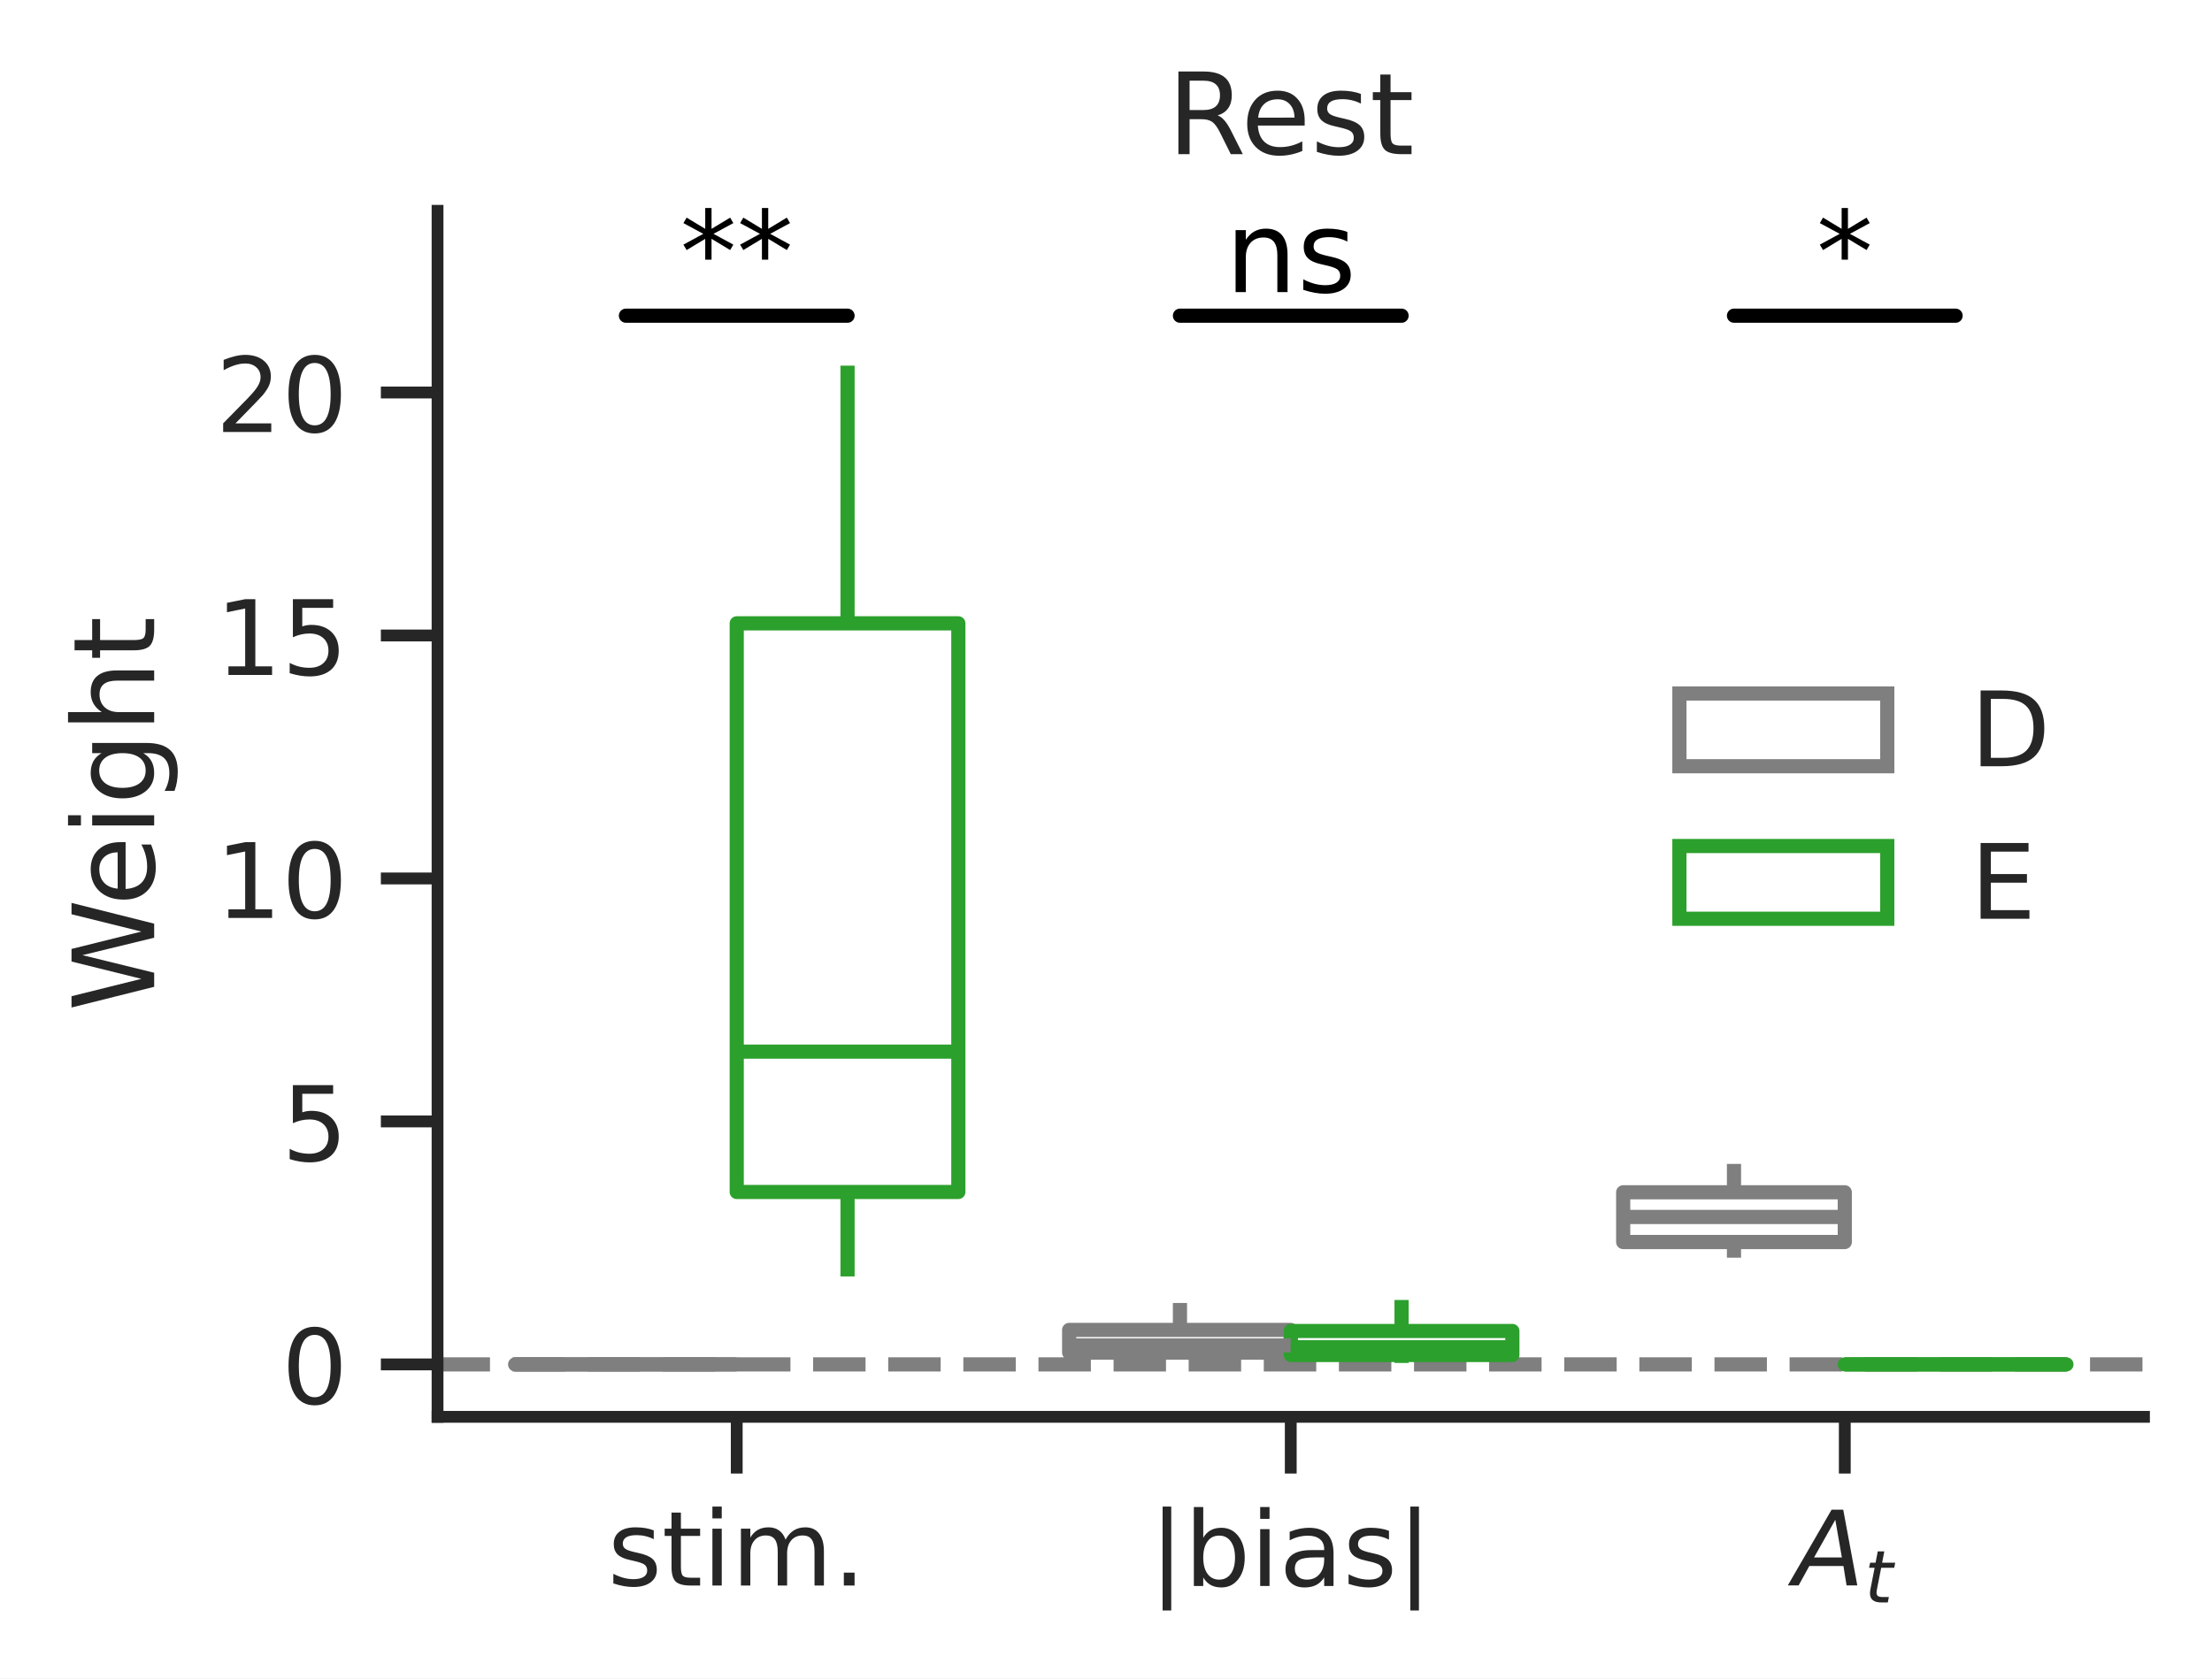
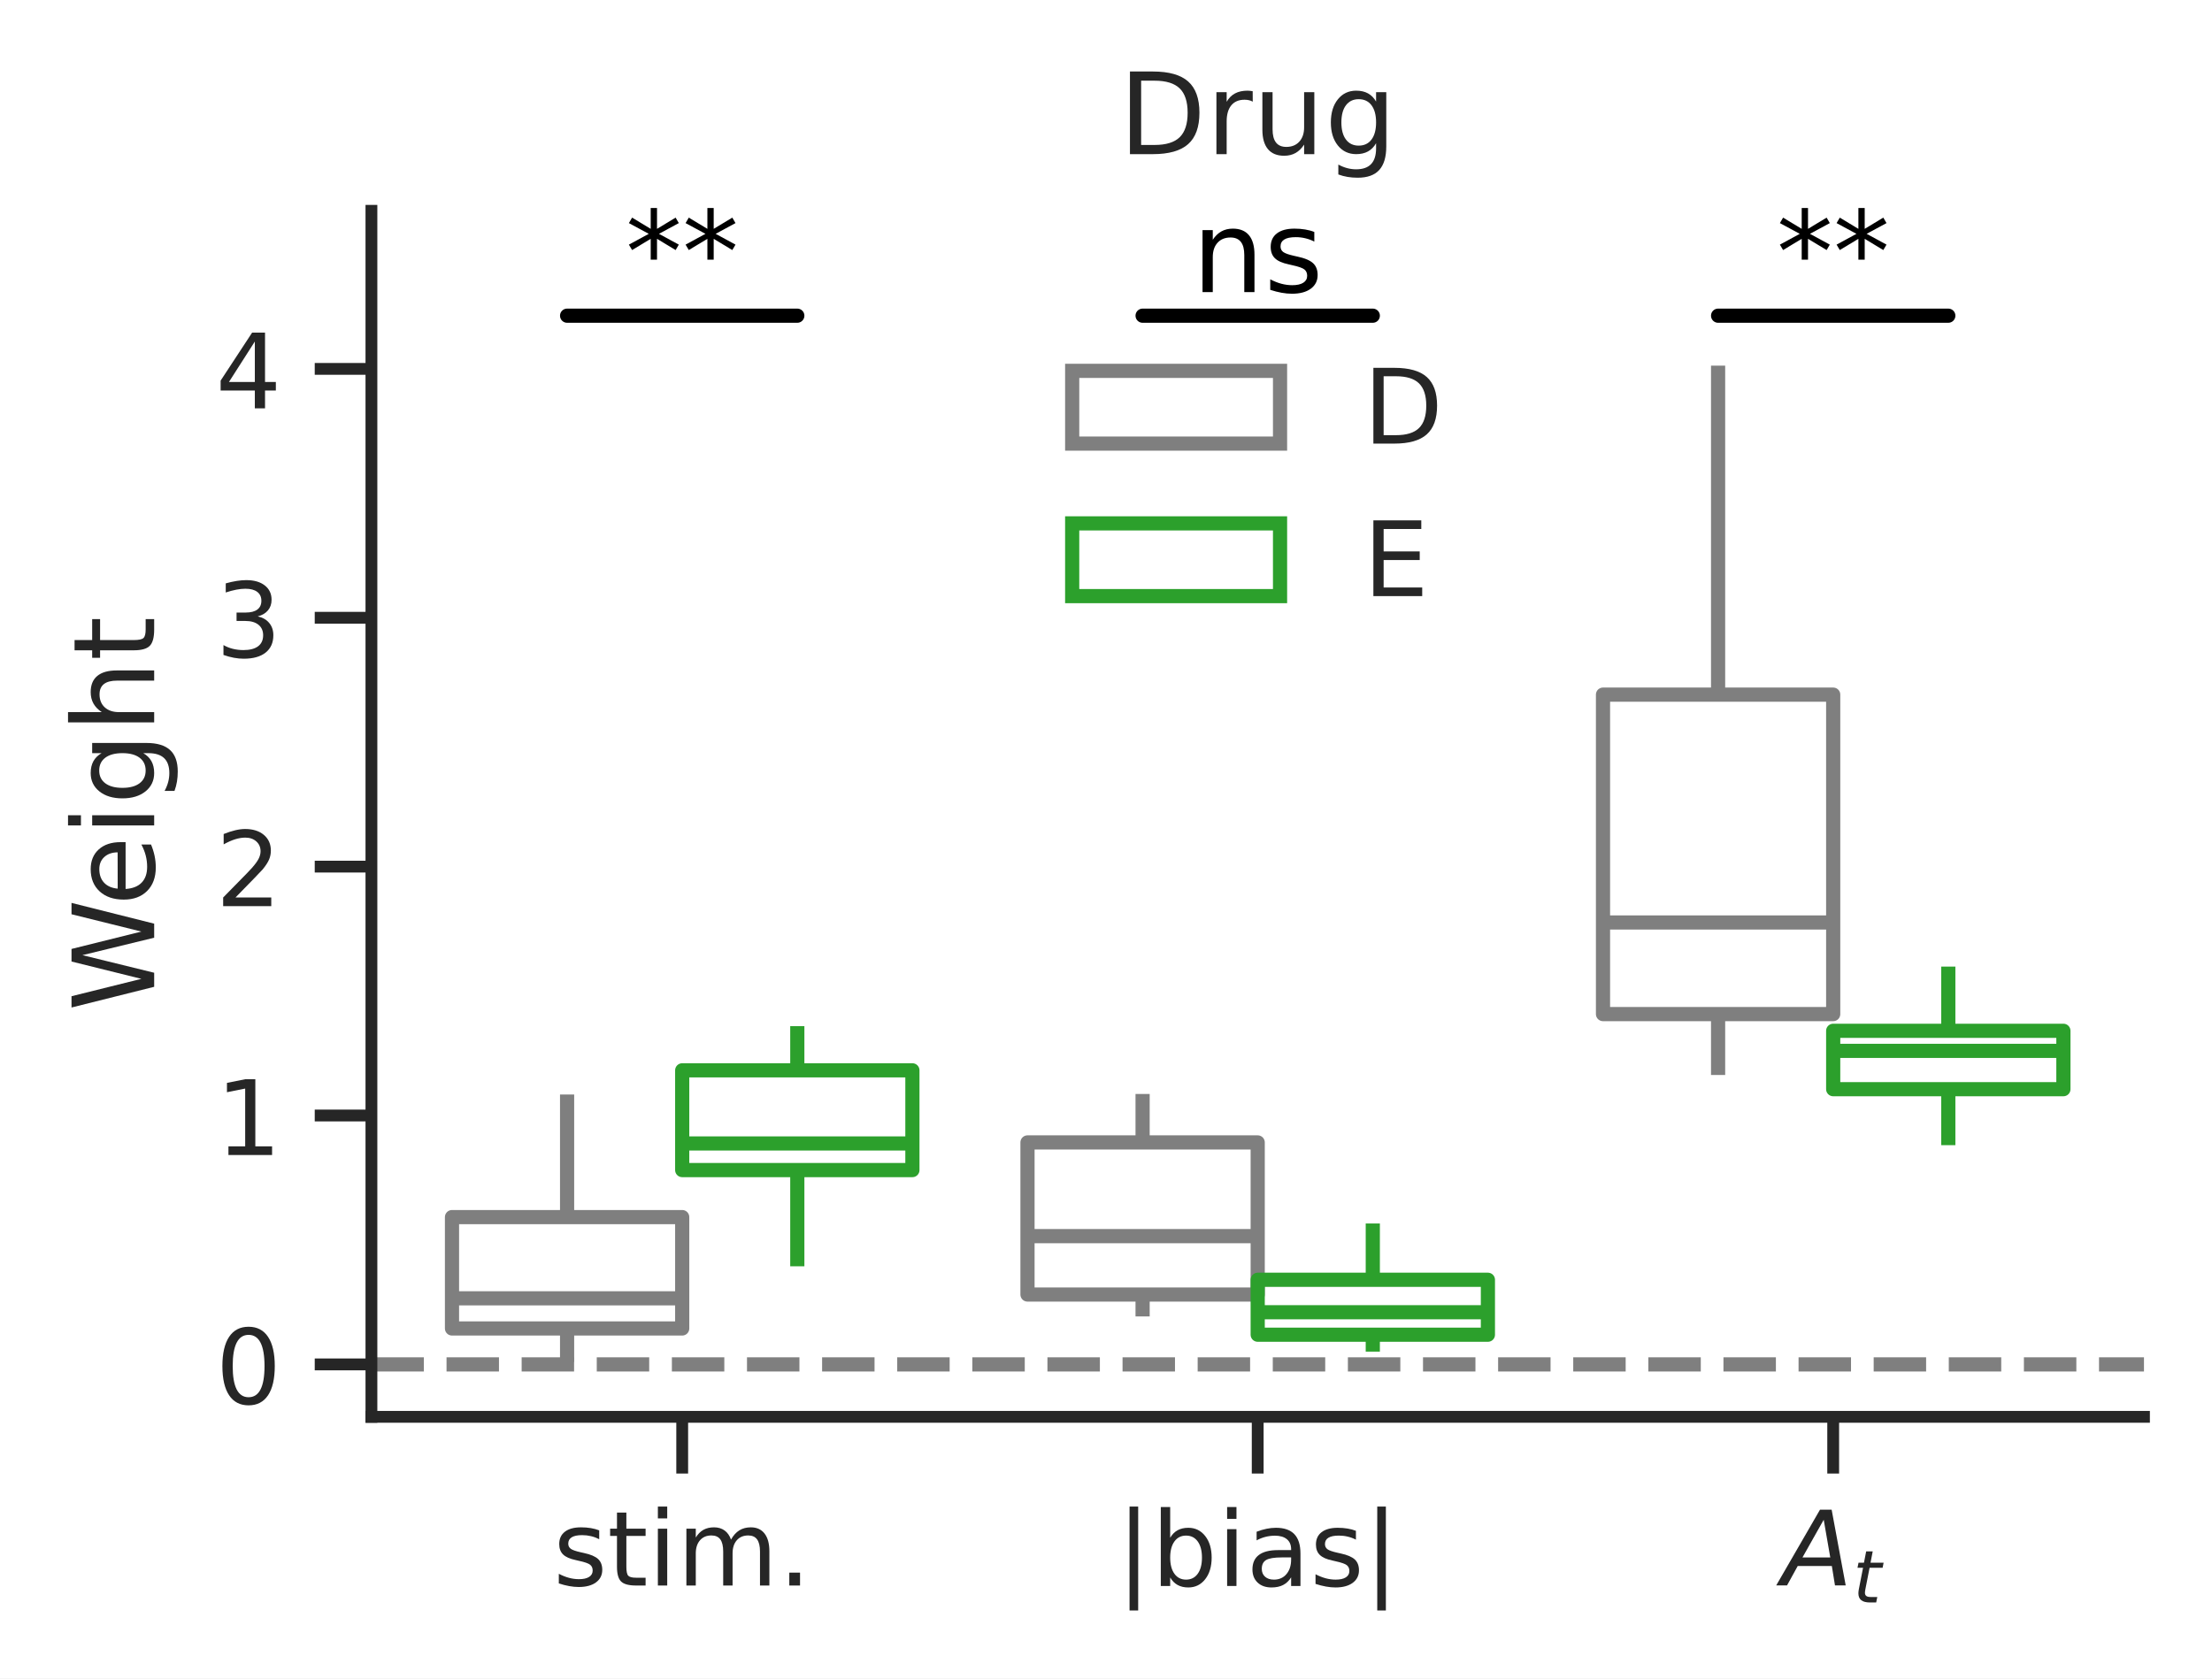
<svg xmlns="http://www.w3.org/2000/svg" xmlns:xlink="http://www.w3.org/1999/xlink" width="234.12pt" height="177.69pt" viewBox="0 0 234.12 177.69" version="1.1">
  <defs>
    <style type="text/css">*{stroke-linejoin: round; stroke-linecap: butt}</style>
  </defs>
  <g id="figure_1">
    <g id="patch_1">
      <path d="M 0 177.69  L 234.12 177.69  L 234.12 0  L 0 0  z " style="fill: #ffffff" />
    </g>
    <g id="axes_1">
      <g id="patch_2">
-         <path d="M 46.311 149.99  L 226.92 149.99  L 226.92 22.318  L 46.311 22.318  z " style="fill: #ffffff" />
+         <path d="M 39.312 149.99  L 226.92 149.99  L 226.92 22.318  L 39.312 22.318  z " style="fill: #ffffff" />
      </g>
      <g id="matplotlib.axis_1">
        <g id="xtick_1">
          <g id="line2d_1">
            <defs>
-               <path id="mb7091bfe87" d="M 0 0  L 0 6  " style="stroke: #262626; stroke-width: 1.25" />
+               <path id="m0a5ca2c66a" d="M 0 0  L 0 6  " style="stroke: #262626; stroke-width: 1.25" />
            </defs>
            <g>
-               <use xlink:href="#mb7091bfe87" x="77.976" y="149.99" style="fill: #262626; stroke: #262626; stroke-width: 1.25" />
+               <use xlink:href="#m0a5ca2c66a" x="72.205" y="149.99" style="fill: #262626; stroke: #262626; stroke-width: 1.25" />
            </g>
          </g>
          <g id="text_1">
-             <g style="fill: #262626" transform="translate(64.32173 167.8478) scale(0.11 -0.11)">
+             <g style="fill: #262626" transform="translate(58.55003 167.8478) scale(0.11 -0.11)">
              <defs>
                <path id="DejaVuSans-73" d="M 2834 3397  L 2834 2853  Q 2591 2978 2328 3040  Q 2066 3103 1784 3103  Q 1356 3103 1142 2972  Q 928 2841 928 2578  Q 928 2378 1081 2264  Q 1234 2150 1697 2047  L 1894 2003  Q 2506 1872 2764 1633  Q 3022 1394 3022 966  Q 3022 478 2636 193  Q 2250 -91 1575 -91  Q 1294 -91 989 -36  Q 684 19 347 128  L 347 722  Q 666 556 975 473  Q 1284 391 1588 391  Q 1994 391 2212 530  Q 2431 669 2431 922  Q 2431 1156 2273 1281  Q 2116 1406 1581 1522  L 1381 1569  Q 847 1681 609 1914  Q 372 2147 372 2553  Q 372 3047 722 3315  Q 1072 3584 1716 3584  Q 2034 3584 2315 3537  Q 2597 3491 2834 3397  z " transform="scale(0.015625)" />
                <path id="DejaVuSans-74" d="M 1172 4494  L 1172 3500  L 2356 3500  L 2356 3053  L 1172 3053  L 1172 1153  Q 1172 725 1289 603  Q 1406 481 1766 481  L 2356 481  L 2356 0  L 1766 0  Q 1100 0 847 248  Q 594 497 594 1153  L 594 3053  L 172 3053  L 172 3500  L 594 3500  L 594 4494  L 1172 4494  z " transform="scale(0.015625)" />
                <path id="DejaVuSans-69" d="M 603 3500  L 1178 3500  L 1178 0  L 603 0  L 603 3500  z M 603 4863  L 1178 4863  L 1178 4134  L 603 4134  L 603 4863  z " transform="scale(0.015625)" />
                <path id="DejaVuSans-6d" d="M 3328 2828  Q 3544 3216 3844 3400  Q 4144 3584 4550 3584  Q 5097 3584 5394 3201  Q 5691 2819 5691 2113  L 5691 0  L 5113 0  L 5113 2094  Q 5113 2597 4934 2840  Q 4756 3084 4391 3084  Q 3944 3084 3684 2787  Q 3425 2491 3425 1978  L 3425 0  L 2847 0  L 2847 2094  Q 2847 2600 2669 2842  Q 2491 3084 2119 3084  Q 1678 3084 1418 2786  Q 1159 2488 1159 1978  L 1159 0  L 581 0  L 581 3500  L 1159 3500  L 1159 2956  Q 1356 3278 1631 3431  Q 1906 3584 2284 3584  Q 2666 3584 2933 3390  Q 3200 3197 3328 2828  z " transform="scale(0.015625)" />
                <path id="DejaVuSans-2e" d="M 684 794  L 1344 794  L 1344 0  L 684 0  L 684 794  z " transform="scale(0.015625)" />
              </defs>
              <use xlink:href="#DejaVuSans-73" />
              <use xlink:href="#DejaVuSans-74" transform="translate(52.09961 0)" />
              <use xlink:href="#DejaVuSans-69" transform="translate(91.30859 0)" />
              <use xlink:href="#DejaVuSans-6d" transform="translate(119.0918 0)" />
              <use xlink:href="#DejaVuSans-2e" transform="translate(216.5039 0)" />
            </g>
          </g>
        </g>
        <g id="xtick_2">
          <g id="line2d_2">
            <g>
-               <use xlink:href="#mb7091bfe87" x="136.615" y="149.99" style="fill: #262626; stroke: #262626; stroke-width: 1.25" />
+               <use xlink:href="#m0a5ca2c66a" x="133.116" y="149.99" style="fill: #262626; stroke: #262626; stroke-width: 1.25" />
            </g>
          </g>
          <g id="text_2">
-             <g style="fill: #262626" transform="translate(121.6545 167.8959) scale(0.11 -0.11)">
+             <g style="fill: #262626" transform="translate(118.1552 167.8959) scale(0.11 -0.11)">
              <defs>
                <path id="DejaVuSans-7c" d="M 1344 4891  L 1344 -1509  L 813 -1509  L 813 4891  L 1344 4891  z " transform="scale(0.015625)" />
                <path id="DejaVuSans-62" d="M 3116 1747  Q 3116 2381 2855 2742  Q 2594 3103 2138 3103  Q 1681 3103 1420 2742  Q 1159 2381 1159 1747  Q 1159 1113 1420 752  Q 1681 391 2138 391  Q 2594 391 2855 752  Q 3116 1113 3116 1747  z M 1159 2969  Q 1341 3281 1617 3432  Q 1894 3584 2278 3584  Q 2916 3584 3314 3078  Q 3713 2572 3713 1747  Q 3713 922 3314 415  Q 2916 -91 2278 -91  Q 1894 -91 1617 61  Q 1341 213 1159 525  L 1159 0  L 581 0  L 581 4863  L 1159 4863  L 1159 2969  z " transform="scale(0.015625)" />
                <path id="DejaVuSans-61" d="M 2194 1759  Q 1497 1759 1228 1600  Q 959 1441 959 1056  Q 959 750 1161 570  Q 1363 391 1709 391  Q 2188 391 2477 730  Q 2766 1069 2766 1631  L 2766 1759  L 2194 1759  z M 3341 1997  L 3341 0  L 2766 0  L 2766 531  Q 2569 213 2275 61  Q 1981 -91 1556 -91  Q 1019 -91 701 211  Q 384 513 384 1019  Q 384 1609 779 1909  Q 1175 2209 1959 2209  L 2766 2209  L 2766 2266  Q 2766 2663 2505 2880  Q 2244 3097 1772 3097  Q 1472 3097 1187 3025  Q 903 2953 641 2809  L 641 3341  Q 956 3463 1253 3523  Q 1550 3584 1831 3584  Q 2591 3584 2966 3190  Q 3341 2797 3341 1997  z " transform="scale(0.015625)" />
              </defs>
              <use xlink:href="#DejaVuSans-7c" />
              <use xlink:href="#DejaVuSans-62" transform="translate(33.69141 0)" />
              <use xlink:href="#DejaVuSans-69" transform="translate(97.16797 0)" />
              <use xlink:href="#DejaVuSans-61" transform="translate(124.9512 0)" />
              <use xlink:href="#DejaVuSans-73" transform="translate(186.2305 0)" />
              <use xlink:href="#DejaVuSans-7c" transform="translate(238.3301 0)" />
            </g>
          </g>
        </g>
        <g id="xtick_3">
          <g id="line2d_3">
            <g>
-               <use xlink:href="#mb7091bfe87" x="195.254" y="149.99" style="fill: #262626; stroke: #262626; stroke-width: 1.25" />
+               <use xlink:href="#m0a5ca2c66a" x="194.027" y="149.99" style="fill: #262626; stroke: #262626; stroke-width: 1.25" />
            </g>
          </g>
          <g id="text_3">
-             <g style="fill: #262626" transform="translate(189.8094 167.8478) scale(0.11 -0.11)">
+             <g style="fill: #262626" transform="translate(188.5824 167.8478) scale(0.11 -0.11)">
              <defs>
                <path id="DejaVuSans-Oblique-41" d="M 2356 4666  L 3072 4666  L 3938 0  L 3278 0  L 3084 1197  L 984 1197  L 325 0  L -341 0  L 2356 4666  z M 2584 4044  L 1275 1722  L 2988 1722  L 2584 4044  z " transform="scale(0.015625)" />
                <path id="DejaVuSans-Oblique-74" d="M 2706 3500  L 2619 3053  L 1472 3053  L 1100 1153  Q 1081 1047 1072 975  Q 1063 903 1063 863  Q 1063 663 1183 572  Q 1303 481 1569 481  L 2150 481  L 2053 0  L 1503 0  Q 991 0 739 200  Q 488 400 488 806  Q 488 878 497 964  Q 506 1050 525 1153  L 897 3053  L 409 3053  L 500 3500  L 978 3500  L 1172 4494  L 1747 4494  L 1556 3500  L 2706 3500  z " transform="scale(0.015625)" />
              </defs>
              <use xlink:href="#DejaVuSans-Oblique-41" transform="translate(0 0.09375)" />
              <use xlink:href="#DejaVuSans-Oblique-74" transform="translate(68.4082 -16.3125) scale(0.7)" />
            </g>
          </g>
        </g>
      </g>
      <g id="matplotlib.axis_2">
        <g id="ytick_1">
          <g id="line2d_4">
            <defs>
-               <path id="mcd60e273e5" d="M 0 0  L -6 0  " style="stroke: #262626; stroke-width: 1.25" />
+               <path id="m0797185a20" d="M 0 0  L -6 0  " style="stroke: #262626; stroke-width: 1.25" />
            </defs>
            <g>
-               <use xlink:href="#mcd60e273e5" x="46.311" y="144.439" style="fill: #262626; stroke: #262626; stroke-width: 1.25" />
+               <use xlink:href="#m0797185a20" x="39.312" y="144.439" style="fill: #262626; stroke: #262626; stroke-width: 1.25" />
            </g>
          </g>
          <g id="text_4">
-             <g style="fill: #262626" transform="translate(29.8125 148.6177) scale(0.11 -0.11)">
+             <g style="fill: #262626" transform="translate(22.81375 148.6177) scale(0.11 -0.11)">
              <defs>
                <path id="DejaVuSans-30" d="M 2034 4250  Q 1547 4250 1301 3770  Q 1056 3291 1056 2328  Q 1056 1369 1301 889  Q 1547 409 2034 409  Q 2525 409 2770 889  Q 3016 1369 3016 2328  Q 3016 3291 2770 3770  Q 2525 4250 2034 4250  z M 2034 4750  Q 2819 4750 3233 4129  Q 3647 3509 3647 2328  Q 3647 1150 3233 529  Q 2819 -91 2034 -91  Q 1250 -91 836 529  Q 422 1150 422 2328  Q 422 3509 836 4129  Q 1250 4750 2034 4750  z " transform="scale(0.015625)" />
              </defs>
              <use xlink:href="#DejaVuSans-30" />
            </g>
          </g>
        </g>
        <g id="ytick_2">
          <g id="line2d_5">
            <g>
-               <use xlink:href="#mcd60e273e5" x="46.311" y="118.717" style="fill: #262626; stroke: #262626; stroke-width: 1.25" />
+               <use xlink:href="#m0797185a20" x="39.312" y="118.092" style="fill: #262626; stroke: #262626; stroke-width: 1.25" />
            </g>
          </g>
          <g id="text_5">
-             <g style="fill: #262626" transform="translate(29.8125 122.896) scale(0.11 -0.11)">
-               <defs>
-                 <path id="DejaVuSans-35" d="M 691 4666  L 3169 4666  L 3169 4134  L 1269 4134  L 1269 2991  Q 1406 3038 1543 3061  Q 1681 3084 1819 3084  Q 2600 3084 3056 2656  Q 3513 2228 3513 1497  Q 3513 744 3044 326  Q 2575 -91 1722 -91  Q 1428 -91 1123 -41  Q 819 9 494 109  L 494 744  Q 775 591 1075 516  Q 1375 441 1709 441  Q 2250 441 2565 725  Q 2881 1009 2881 1497  Q 2881 1984 2565 2268  Q 2250 2553 1709 2553  Q 1456 2553 1204 2497  Q 953 2441 691 2322  L 691 4666  z " transform="scale(0.015625)" />
-               </defs>
-               <use xlink:href="#DejaVuSans-35" />
+             <g style="fill: #262626" transform="translate(22.81375 122.2708) scale(0.11 -0.11)">
+               <defs>
+                 <path id="DejaVuSans-31" d="M 794 531  L 1825 531  L 1825 4091  L 703 3866  L 703 4441  L 1819 4666  L 2450 4666  L 2450 531  L 3481 531  L 3481 0  L 794 0  L 794 531  z " transform="scale(0.015625)" />
+               </defs>
+               <use xlink:href="#DejaVuSans-31" />
            </g>
          </g>
        </g>
        <g id="ytick_3">
          <g id="line2d_6">
            <g>
-               <use xlink:href="#mcd60e273e5" x="46.311" y="92.995" style="fill: #262626; stroke: #262626; stroke-width: 1.25" />
+               <use xlink:href="#m0797185a20" x="39.312" y="91.745" style="fill: #262626; stroke: #262626; stroke-width: 1.25" />
            </g>
          </g>
          <g id="text_6">
-             <g style="fill: #262626" transform="translate(22.81375 97.17421) scale(0.11 -0.11)">
-               <defs>
-                 <path id="DejaVuSans-31" d="M 794 531  L 1825 531  L 1825 4091  L 703 3866  L 703 4441  L 1819 4666  L 2450 4666  L 2450 531  L 3481 531  L 3481 0  L 794 0  L 794 531  z " transform="scale(0.015625)" />
-               </defs>
-               <use xlink:href="#DejaVuSans-31" />
-               <use xlink:href="#DejaVuSans-30" transform="translate(63.62305 0)" />
+             <g style="fill: #262626" transform="translate(22.81375 95.92394) scale(0.11 -0.11)">
+               <defs>
+                 <path id="DejaVuSans-32" d="M 1228 531  L 3431 531  L 3431 0  L 469 0  L 469 531  Q 828 903 1448 1529  Q 2069 2156 2228 2338  Q 2531 2678 2651 2914  Q 2772 3150 2772 3378  Q 2772 3750 2511 3984  Q 2250 4219 1831 4219  Q 1534 4219 1204 4116  Q 875 4013 500 3803  L 500 4441  Q 881 4594 1212 4672  Q 1544 4750 1819 4750  Q 2544 4750 2975 4387  Q 3406 4025 3406 3419  Q 3406 3131 3298 2873  Q 3191 2616 2906 2266  Q 2828 2175 2409 1742  Q 1991 1309 1228 531  z " transform="scale(0.015625)" />
+               </defs>
+               <use xlink:href="#DejaVuSans-32" />
            </g>
          </g>
        </g>
        <g id="ytick_4">
          <g id="line2d_7">
            <g>
-               <use xlink:href="#mcd60e273e5" x="46.311" y="67.273" style="fill: #262626; stroke: #262626; stroke-width: 1.25" />
+               <use xlink:href="#m0797185a20" x="39.312" y="65.398" style="fill: #262626; stroke: #262626; stroke-width: 1.25" />
            </g>
          </g>
          <g id="text_7">
-             <g style="fill: #262626" transform="translate(22.81375 71.45245) scale(0.11 -0.11)">
-               <use xlink:href="#DejaVuSans-31" />
-               <use xlink:href="#DejaVuSans-35" transform="translate(63.62305 0)" />
+             <g style="fill: #262626" transform="translate(22.81375 69.57704) scale(0.11 -0.11)">
+               <defs>
+                 <path id="DejaVuSans-33" d="M 2597 2516  Q 3050 2419 3304 2112  Q 3559 1806 3559 1356  Q 3559 666 3084 287  Q 2609 -91 1734 -91  Q 1441 -91 1130 -33  Q 819 25 488 141  L 488 750  Q 750 597 1062 519  Q 1375 441 1716 441  Q 2309 441 2620 675  Q 2931 909 2931 1356  Q 2931 1769 2642 2001  Q 2353 2234 1838 2234  L 1294 2234  L 1294 2753  L 1863 2753  Q 2328 2753 2575 2939  Q 2822 3125 2822 3475  Q 2822 3834 2567 4026  Q 2313 4219 1838 4219  Q 1578 4219 1281 4162  Q 984 4106 628 3988  L 628 4550  Q 988 4650 1302 4700  Q 1616 4750 1894 4750  Q 2613 4750 3031 4423  Q 3450 4097 3450 3541  Q 3450 3153 3228 2886  Q 3006 2619 2597 2516  z " transform="scale(0.015625)" />
+               </defs>
+               <use xlink:href="#DejaVuSans-33" />
            </g>
          </g>
        </g>
        <g id="ytick_5">
          <g id="line2d_8">
            <g>
-               <use xlink:href="#mcd60e273e5" x="46.311" y="41.552" style="fill: #262626; stroke: #262626; stroke-width: 1.25" />
+               <use xlink:href="#m0797185a20" x="39.312" y="39.051" style="fill: #262626; stroke: #262626; stroke-width: 1.25" />
            </g>
          </g>
          <g id="text_8">
-             <g style="fill: #262626" transform="translate(22.81375 45.73069) scale(0.11 -0.11)">
-               <defs>
-                 <path id="DejaVuSans-32" d="M 1228 531  L 3431 531  L 3431 0  L 469 0  L 469 531  Q 828 903 1448 1529  Q 2069 2156 2228 2338  Q 2531 2678 2651 2914  Q 2772 3150 2772 3378  Q 2772 3750 2511 3984  Q 2250 4219 1831 4219  Q 1534 4219 1204 4116  Q 875 4013 500 3803  L 500 4441  Q 881 4594 1212 4672  Q 1544 4750 1819 4750  Q 2544 4750 2975 4387  Q 3406 4025 3406 3419  Q 3406 3131 3298 2873  Q 3191 2616 2906 2266  Q 2828 2175 2409 1742  Q 1991 1309 1228 531  z " transform="scale(0.015625)" />
-               </defs>
-               <use xlink:href="#DejaVuSans-32" />
-               <use xlink:href="#DejaVuSans-30" transform="translate(63.62305 0)" />
+             <g style="fill: #262626" transform="translate(22.81375 43.23014) scale(0.11 -0.11)">
+               <defs>
+                 <path id="DejaVuSans-34" d="M 2419 4116  L 825 1625  L 2419 1625  L 2419 4116  z M 2253 4666  L 3047 4666  L 3047 1625  L 3713 1625  L 3713 1100  L 3047 1100  L 3047 0  L 2419 0  L 2419 1100  L 313 1100  L 313 1709  L 2253 4666  z " transform="scale(0.015625)" />
+               </defs>
+               <use xlink:href="#DejaVuSans-34" />
            </g>
          </g>
        </g>
        <g id="text_9">
          <g style="fill: #262626" transform="translate(16.31812 107.0563) rotate(-90) scale(0.12 -0.12)">
            <defs>
              <path id="DejaVuSans-57" d="M 213 4666  L 850 4666  L 1831 722  L 2809 4666  L 3519 4666  L 4500 722  L 5478 4666  L 6119 4666  L 4947 0  L 4153 0  L 3169 4050  L 2175 0  L 1381 0  L 213 4666  z " transform="scale(0.015625)" />
              <path id="DejaVuSans-65" d="M 3597 1894  L 3597 1613  L 953 1613  Q 991 1019 1311 708  Q 1631 397 2203 397  Q 2534 397 2845 478  Q 3156 559 3463 722  L 3463 178  Q 3153 47 2828 -22  Q 2503 -91 2169 -91  Q 1331 -91 842 396  Q 353 884 353 1716  Q 353 2575 817 3079  Q 1281 3584 2069 3584  Q 2775 3584 3186 3129  Q 3597 2675 3597 1894  z M 3022 2063  Q 3016 2534 2758 2815  Q 2500 3097 2075 3097  Q 1594 3097 1305 2825  Q 1016 2553 972 2059  L 3022 2063  z " transform="scale(0.015625)" />
              <path id="DejaVuSans-67" d="M 2906 1791  Q 2906 2416 2648 2759  Q 2391 3103 1925 3103  Q 1463 3103 1205 2759  Q 947 2416 947 1791  Q 947 1169 1205 825  Q 1463 481 1925 481  Q 2391 481 2648 825  Q 2906 1169 2906 1791  z M 3481 434  Q 3481 -459 3084 -895  Q 2688 -1331 1869 -1331  Q 1566 -1331 1297 -1286  Q 1028 -1241 775 -1147  L 775 -588  Q 1028 -725 1275 -790  Q 1522 -856 1778 -856  Q 2344 -856 2625 -561  Q 2906 -266 2906 331  L 2906 616  Q 2728 306 2450 153  Q 2172 0 1784 0  Q 1141 0 747 490  Q 353 981 353 1791  Q 353 2603 747 3093  Q 1141 3584 1784 3584  Q 2172 3584 2450 3431  Q 2728 3278 2906 2969  L 2906 3500  L 3481 3500  L 3481 434  z " transform="scale(0.015625)" />
              <path id="DejaVuSans-68" d="M 3513 2113  L 3513 0  L 2938 0  L 2938 2094  Q 2938 2591 2744 2837  Q 2550 3084 2163 3084  Q 1697 3084 1428 2787  Q 1159 2491 1159 1978  L 1159 0  L 581 0  L 581 4863  L 1159 4863  L 1159 2956  Q 1366 3272 1645 3428  Q 1925 3584 2291 3584  Q 2894 3584 3203 3211  Q 3513 2838 3513 2113  z " transform="scale(0.015625)" />
            </defs>
            <use xlink:href="#DejaVuSans-57" />
            <use xlink:href="#DejaVuSans-65" transform="translate(93.00195 0)" />
            <use xlink:href="#DejaVuSans-69" transform="translate(154.5254 0)" />
            <use xlink:href="#DejaVuSans-67" transform="translate(182.3086 0)" />
            <use xlink:href="#DejaVuSans-68" transform="translate(245.7852 0)" />
            <use xlink:href="#DejaVuSans-74" transform="translate(309.1641 0)" />
          </g>
        </g>
      </g>
      <g id="patch_3">
-         <path d="M 77.976 144.439  L 77.976 144.439  L 77.976 144.439  L 77.976 144.439  L 77.976 144.439  z " clip-path="url(#p382457d0a3)" style="fill: none; stroke: #7f7f7f; stroke-width: 1.5; stroke-linejoin: miter" />
+         <path d="M 72.205 144.439  L 72.205 144.439  L 72.205 144.439  L 72.205 144.439  L 72.205 144.439  z " clip-path="url(#p4b37c12b74)" style="fill: none; stroke: #7f7f7f; stroke-width: 1.5; stroke-linejoin: miter" />
      </g>
      <g id="patch_4">
-         <path d="M 77.976 144.439  L 77.976 144.439  L 77.976 144.439  L 77.976 144.439  L 77.976 144.439  z " clip-path="url(#p382457d0a3)" style="fill: none; stroke: #2ca02c; stroke-width: 1.5; stroke-linejoin: miter" />
+         <path d="M 72.205 144.439  L 72.205 144.439  L 72.205 144.439  L 72.205 144.439  L 72.205 144.439  z " clip-path="url(#p4b37c12b74)" style="fill: none; stroke: #2ca02c; stroke-width: 1.5; stroke-linejoin: miter" />
      </g>
      <g id="line2d_9">
-         <path d="M 46.311 144.439  L 226.92 144.439  " clip-path="url(#p382457d0a3)" style="fill: none; stroke-dasharray: 5.55,2.4; stroke-dashoffset: 0; stroke: #7f7f7f; stroke-width: 1.5" />
+         <path d="M 39.312 144.439  L 226.92 144.439  " clip-path="url(#p4b37c12b74)" style="fill: none; stroke-dasharray: 5.55,2.4; stroke-dashoffset: 0; stroke: #7f7f7f; stroke-width: 1.5" />
      </g>
      <g id="line2d_10">
-         <path d="M 54.521 144.439  L 77.976 144.439  L 77.976 144.439  L 54.521 144.439  L 54.521 144.439  " clip-path="url(#p382457d0a3)" style="fill: none; stroke: #7f7f7f; stroke-width: 1.5; stroke-linecap: round" />
+         <path d="M 47.84 140.635  L 72.205 140.635  L 72.205 128.845  L 47.84 128.845  L 47.84 140.635  " clip-path="url(#p4b37c12b74)" style="fill: none; stroke: #7f7f7f; stroke-width: 1.5; stroke-linecap: round" />
      </g>
      <g id="line2d_11">
-         <path d="M 66.249 144.439  L 66.249 144.439  " clip-path="url(#p382457d0a3)" style="fill: none; stroke: #7f7f7f; stroke-width: 1.5" />
+         <path d="M 60.022 140.635  L 60.022 144.189  " clip-path="url(#p4b37c12b74)" style="fill: none; stroke: #7f7f7f; stroke-width: 1.5" />
      </g>
      <g id="line2d_12">
-         <path d="M 66.249 144.439  L 66.249 144.439  " clip-path="url(#p382457d0a3)" style="fill: none; stroke: #7f7f7f; stroke-width: 1.5" />
+         <path d="M 60.022 128.845  L 60.022 115.868  " clip-path="url(#p4b37c12b74)" style="fill: none; stroke: #7f7f7f; stroke-width: 1.5" />
      </g>
      <g id="line2d_13">
-         <path d="M 113.16 143.191  L 136.615 143.191  L 136.615 140.792  L 113.16 140.792  L 113.16 143.191  " clip-path="url(#p382457d0a3)" style="fill: none; stroke: #7f7f7f; stroke-width: 1.5; stroke-linecap: round" />
+         <path d="M 108.751 137.042  L 133.116 137.042  L 133.116 120.94  L 108.751 120.94  L 108.751 137.042  " clip-path="url(#p4b37c12b74)" style="fill: none; stroke: #7f7f7f; stroke-width: 1.5; stroke-linecap: round" />
      </g>
      <g id="line2d_14">
-         <path d="M 124.888 143.191  L 124.888 143.845  " clip-path="url(#p382457d0a3)" style="fill: none; stroke: #7f7f7f; stroke-width: 1.5" />
+         <path d="M 120.934 137.042  L 120.934 139.359  " clip-path="url(#p4b37c12b74)" style="fill: none; stroke: #7f7f7f; stroke-width: 1.5" />
      </g>
      <g id="line2d_15">
-         <path d="M 124.888 140.792  L 124.888 137.938  " clip-path="url(#p382457d0a3)" style="fill: none; stroke: #7f7f7f; stroke-width: 1.5" />
+         <path d="M 120.934 120.94  L 120.934 115.813  " clip-path="url(#p4b37c12b74)" style="fill: none; stroke: #7f7f7f; stroke-width: 1.5" />
      </g>
      <g id="line2d_16">
-         <path d="M 171.799 131.485  L 195.254 131.485  L 195.254 126.219  L 171.799 126.219  L 171.799 131.485  " clip-path="url(#p382457d0a3)" style="fill: none; stroke: #7f7f7f; stroke-width: 1.5; stroke-linecap: round" />
+         <path d="M 169.663 107.355  L 194.027 107.355  L 194.027 73.535  L 169.663 73.535  L 169.663 107.355  " clip-path="url(#p4b37c12b74)" style="fill: none; stroke: #7f7f7f; stroke-width: 1.5; stroke-linecap: round" />
      </g>
      <g id="line2d_17">
-         <path d="M 183.527 131.485  L 183.527 133.145  " clip-path="url(#p382457d0a3)" style="fill: none; stroke: #7f7f7f; stroke-width: 1.5" />
+         <path d="M 181.845 107.355  L 181.845 113.804  " clip-path="url(#p4b37c12b74)" style="fill: none; stroke: #7f7f7f; stroke-width: 1.5" />
      </g>
      <g id="line2d_18">
-         <path d="M 183.527 126.219  L 183.527 123.213  " clip-path="url(#p382457d0a3)" style="fill: none; stroke: #7f7f7f; stroke-width: 1.5" />
+         <path d="M 181.845 73.535  L 181.845 38.707  " clip-path="url(#p4b37c12b74)" style="fill: none; stroke: #7f7f7f; stroke-width: 1.5" />
      </g>
      <g id="line2d_19">
-         <path d="M 77.976 126.186  L 101.432 126.186  L 101.432 65.987  L 77.976 65.987  L 77.976 126.186  " clip-path="url(#p382457d0a3)" style="fill: none; stroke: #2ca02c; stroke-width: 1.5; stroke-linecap: round" />
+         <path d="M 72.205 123.868  L 96.569 123.868  L 96.569 113.308  L 72.205 113.308  L 72.205 123.868  " clip-path="url(#p4b37c12b74)" style="fill: none; stroke: #2ca02c; stroke-width: 1.5; stroke-linecap: round" />
      </g>
      <g id="line2d_20">
-         <path d="M 89.704 126.186  L 89.704 135.126  " clip-path="url(#p382457d0a3)" style="fill: none; stroke: #2ca02c; stroke-width: 1.5" />
+         <path d="M 84.387 123.868  L 84.387 134.054  " clip-path="url(#p4b37c12b74)" style="fill: none; stroke: #2ca02c; stroke-width: 1.5" />
      </g>
      <g id="line2d_21">
-         <path d="M 89.704 65.987  L 89.704 38.707  " clip-path="url(#p382457d0a3)" style="fill: none; stroke: #2ca02c; stroke-width: 1.5" />
+         <path d="M 84.387 113.308  L 84.387 108.632  " clip-path="url(#p4b37c12b74)" style="fill: none; stroke: #2ca02c; stroke-width: 1.5" />
      </g>
      <g id="line2d_22">
-         <path d="M 136.615 143.442  L 160.071 143.442  L 160.071 140.902  L 136.615 140.902  L 136.615 143.442  " clip-path="url(#p382457d0a3)" style="fill: none; stroke: #2ca02c; stroke-width: 1.5; stroke-linecap: round" />
+         <path d="M 133.116 141.296  L 157.481 141.296  L 157.481 135.481  L 133.116 135.481  L 133.116 141.296  " clip-path="url(#p4b37c12b74)" style="fill: none; stroke: #2ca02c; stroke-width: 1.5; stroke-linecap: round" />
      </g>
      <g id="line2d_23">
-         <path d="M 148.343 143.442  L 148.343 144.288  " clip-path="url(#p382457d0a3)" style="fill: none; stroke: #2ca02c; stroke-width: 1.5" />
+         <path d="M 145.298 141.296  L 145.298 143.088  " clip-path="url(#p4b37c12b74)" style="fill: none; stroke: #2ca02c; stroke-width: 1.5" />
      </g>
      <g id="line2d_24">
-         <path d="M 148.343 140.902  L 148.343 137.616  " clip-path="url(#p382457d0a3)" style="fill: none; stroke: #2ca02c; stroke-width: 1.5" />
+         <path d="M 145.298 135.481  L 145.298 129.523  " clip-path="url(#p4b37c12b74)" style="fill: none; stroke: #2ca02c; stroke-width: 1.5" />
      </g>
      <g id="line2d_25">
-         <path d="M 195.254 144.439  L 218.71 144.439  L 218.71 144.439  L 195.254 144.439  L 195.254 144.439  " clip-path="url(#p382457d0a3)" style="fill: none; stroke: #2ca02c; stroke-width: 1.5; stroke-linecap: round" />
+         <path d="M 194.027 115.304  L 218.392 115.304  L 218.392 109.123  L 194.027 109.123  L 194.027 115.304  " clip-path="url(#p4b37c12b74)" style="fill: none; stroke: #2ca02c; stroke-width: 1.5; stroke-linecap: round" />
      </g>
      <g id="line2d_26">
-         <path d="M 206.982 144.439  L 206.982 144.439  " clip-path="url(#p382457d0a3)" style="fill: none; stroke: #2ca02c; stroke-width: 1.5" />
+         <path d="M 206.21 115.304  L 206.21 121.229  " clip-path="url(#p4b37c12b74)" style="fill: none; stroke: #2ca02c; stroke-width: 1.5" />
      </g>
      <g id="line2d_27">
-         <path d="M 206.982 144.439  L 206.982 144.439  " clip-path="url(#p382457d0a3)" style="fill: none; stroke: #2ca02c; stroke-width: 1.5" />
+         <path d="M 206.21 109.123  L 206.21 102.326  " clip-path="url(#p4b37c12b74)" style="fill: none; stroke: #2ca02c; stroke-width: 1.5" />
      </g>
      <g id="line2d_28">
-         <path d="M 66.249 33.42  L 89.704 33.42  " clip-path="url(#p382457d0a3)" style="fill: none; stroke: #000000; stroke-width: 1.5; stroke-linecap: round" />
+         <path d="M 60.022 33.42  L 84.387 33.42  " clip-path="url(#p4b37c12b74)" style="fill: none; stroke: #000000; stroke-width: 1.5; stroke-linecap: round" />
      </g>
      <g id="line2d_29">
-         <path d="M 124.888 33.42  L 148.343 33.42  " clip-path="url(#p382457d0a3)" style="fill: none; stroke: #000000; stroke-width: 1.5; stroke-linecap: round" />
+         <path d="M 120.934 33.42  L 145.298 33.42  " clip-path="url(#p4b37c12b74)" style="fill: none; stroke: #000000; stroke-width: 1.5; stroke-linecap: round" />
      </g>
      <g id="line2d_30">
-         <path d="M 183.527 33.42  L 206.982 33.42  " clip-path="url(#p382457d0a3)" style="fill: none; stroke: #000000; stroke-width: 1.5; stroke-linecap: round" />
+         <path d="M 181.845 33.42  L 206.21 33.42  " clip-path="url(#p4b37c12b74)" style="fill: none; stroke: #000000; stroke-width: 1.5; stroke-linecap: round" />
      </g>
      <g id="line2d_31">
-         <path d="M 54.521 144.439  L 77.976 144.439  " clip-path="url(#p382457d0a3)" style="fill: none; stroke: #7f7f7f; stroke-width: 1.5" />
+         <path d="M 47.84 137.444  L 72.205 137.444  " clip-path="url(#p4b37c12b74)" style="fill: none; stroke: #7f7f7f; stroke-width: 1.5" />
      </g>
      <g id="line2d_32">
-         <path d="M 113.16 142.426  L 136.615 142.426  " clip-path="url(#p382457d0a3)" style="fill: none; stroke: #7f7f7f; stroke-width: 1.5" />
+         <path d="M 108.751 130.861  L 133.116 130.861  " clip-path="url(#p4b37c12b74)" style="fill: none; stroke: #7f7f7f; stroke-width: 1.5" />
      </g>
      <g id="line2d_33">
-         <path d="M 171.799 128.832  L 195.254 128.832  " clip-path="url(#p382457d0a3)" style="fill: none; stroke: #7f7f7f; stroke-width: 1.5" />
+         <path d="M 169.663 97.654  L 194.027 97.654  " clip-path="url(#p4b37c12b74)" style="fill: none; stroke: #7f7f7f; stroke-width: 1.5" />
      </g>
      <g id="line2d_34">
-         <path d="M 77.976 111.331  L 101.432 111.331  " clip-path="url(#p382457d0a3)" style="fill: none; stroke: #2ca02c; stroke-width: 1.5" />
+         <path d="M 72.205 121.049  L 96.569 121.049  " clip-path="url(#p4b37c12b74)" style="fill: none; stroke: #2ca02c; stroke-width: 1.5" />
      </g>
      <g id="line2d_35">
-         <path d="M 136.615 142.62  L 160.071 142.62  " clip-path="url(#p382457d0a3)" style="fill: none; stroke: #2ca02c; stroke-width: 1.5" />
+         <path d="M 133.116 138.919  L 157.481 138.919  " clip-path="url(#p4b37c12b74)" style="fill: none; stroke: #2ca02c; stroke-width: 1.5" />
      </g>
      <g id="line2d_36">
-         <path d="M 195.254 144.439  L 218.71 144.439  " clip-path="url(#p382457d0a3)" style="fill: none; stroke: #2ca02c; stroke-width: 1.5" />
+         <path d="M 194.027 111.249  L 218.392 111.249  " clip-path="url(#p4b37c12b74)" style="fill: none; stroke: #2ca02c; stroke-width: 1.5" />
      </g>
      <g id="patch_5">
-         <path d="M 46.311 149.99  L 46.311 22.318  " style="fill: none; stroke: #262626; stroke-width: 1.25; stroke-linejoin: miter; stroke-linecap: square" />
+         <path d="M 39.312 149.99  L 39.312 22.318  " style="fill: none; stroke: #262626; stroke-width: 1.25; stroke-linejoin: miter; stroke-linecap: square" />
      </g>
      <g id="patch_6">
-         <path d="M 46.311 149.99  L 226.92 149.99  " style="fill: none; stroke: #262626; stroke-width: 1.25; stroke-linejoin: miter; stroke-linecap: square" />
+         <path d="M 39.312 149.99  L 226.92 149.99  " style="fill: none; stroke: #262626; stroke-width: 1.25; stroke-linejoin: miter; stroke-linecap: square" />
      </g>
      <g id="text_10">
-         <g transform="translate(71.97634 30.92436) scale(0.12 -0.12)">
+         <g transform="translate(66.20464 30.92436) scale(0.12 -0.12)">
          <defs>
            <path id="DejaVuSans-2a" d="M 3009 3897  L 1888 3291  L 3009 2681  L 2828 2375  L 1778 3009  L 1778 1831  L 1422 1831  L 1422 3009  L 372 2375  L 191 2681  L 1313 3291  L 191 3897  L 372 4206  L 1422 3572  L 1422 4750  L 1778 4750  L 1778 3572  L 2828 4206  L 3009 3897  z " transform="scale(0.015625)" />
          </defs>
          <use xlink:href="#DejaVuSans-2a" />
          <use xlink:href="#DejaVuSans-2a" transform="translate(50 0)" />
        </g>
      </g>
      <g id="text_11">
-         <g transform="translate(129.6873 30.92436) scale(0.12 -0.12)">
+         <g transform="translate(126.1879 30.92436) scale(0.12 -0.12)">
          <defs>
            <path id="DejaVuSans-6e" d="M 3513 2113  L 3513 0  L 2938 0  L 2938 2094  Q 2938 2591 2744 2837  Q 2550 3084 2163 3084  Q 1697 3084 1428 2787  Q 1159 2491 1159 1978  L 1159 0  L 581 0  L 581 3500  L 1159 3500  L 1159 2956  Q 1366 3272 1645 3428  Q 1925 3584 2291 3584  Q 2894 3584 3203 3211  Q 3513 2838 3513 2113  z " transform="scale(0.015625)" />
          </defs>
          <use xlink:href="#DejaVuSans-6e" />
          <use xlink:href="#DejaVuSans-73" transform="translate(63.37891 0)" />
        </g>
      </g>
      <g id="text_12">
-         <g transform="translate(192.2544 30.92436) scale(0.12 -0.12)">
+         <g transform="translate(188.0274 30.92436) scale(0.12 -0.12)">
          <use xlink:href="#DejaVuSans-2a" />
+           <use xlink:href="#DejaVuSans-2a" transform="translate(50 0)" />
        </g>
      </g>
      <g id="text_13">
-         <g style="fill: #262626" transform="translate(123.5466 16.31812) scale(0.12 -0.12)">
+         <g style="fill: #262626" transform="translate(118.4179 16.31812) scale(0.12 -0.12)">
          <defs>
-             <path id="DejaVuSans-52" d="M 2841 2188  Q 3044 2119 3236 1894  Q 3428 1669 3622 1275  L 4263 0  L 3584 0  L 2988 1197  Q 2756 1666 2539 1819  Q 2322 1972 1947 1972  L 1259 1972  L 1259 0  L 628 0  L 628 4666  L 2053 4666  Q 2853 4666 3247 4331  Q 3641 3997 3641 3322  Q 3641 2881 3436 2590  Q 3231 2300 2841 2188  z M 1259 4147  L 1259 2491  L 2053 2491  Q 2509 2491 2742 2702  Q 2975 2913 2975 3322  Q 2975 3731 2742 3939  Q 2509 4147 2053 4147  L 1259 4147  z " transform="scale(0.015625)" />
+             <path id="DejaVuSans-44" d="M 1259 4147  L 1259 519  L 2022 519  Q 2988 519 3436 956  Q 3884 1394 3884 2338  Q 3884 3275 3436 3711  Q 2988 4147 2022 4147  L 1259 4147  z M 628 4666  L 1925 4666  Q 3281 4666 3915 4102  Q 4550 3538 4550 2338  Q 4550 1131 3912 565  Q 3275 0 1925 0  L 628 0  L 628 4666  z " transform="scale(0.015625)" />
+             <path id="DejaVuSans-72" d="M 2631 2963  Q 2534 3019 2420 3045  Q 2306 3072 2169 3072  Q 1681 3072 1420 2755  Q 1159 2438 1159 1844  L 1159 0  L 581 0  L 581 3500  L 1159 3500  L 1159 2956  Q 1341 3275 1631 3429  Q 1922 3584 2338 3584  Q 2397 3584 2469 3576  Q 2541 3569 2628 3553  L 2631 2963  z " transform="scale(0.015625)" />
+             <path id="DejaVuSans-75" d="M 544 1381  L 544 3500  L 1119 3500  L 1119 1403  Q 1119 906 1312 657  Q 1506 409 1894 409  Q 2359 409 2629 706  Q 2900 1003 2900 1516  L 2900 3500  L 3475 3500  L 3475 0  L 2900 0  L 2900 538  Q 2691 219 2414 64  Q 2138 -91 1772 -91  Q 1169 -91 856 284  Q 544 659 544 1381  z M 1991 3584  L 1991 3584  z " transform="scale(0.015625)" />
          </defs>
-           <use xlink:href="#DejaVuSans-52" />
-           <use xlink:href="#DejaVuSans-65" transform="translate(64.98242 0)" />
-           <use xlink:href="#DejaVuSans-73" transform="translate(126.5059 0)" />
-           <use xlink:href="#DejaVuSans-74" transform="translate(178.6055 0)" />
+           <use xlink:href="#DejaVuSans-44" />
+           <use xlink:href="#DejaVuSans-72" transform="translate(77.00195 0)" />
+           <use xlink:href="#DejaVuSans-75" transform="translate(118.1152 0)" />
+           <use xlink:href="#DejaVuSans-67" transform="translate(181.4941 0)" />
        </g>
      </g>
      <g id="legend_1">
        <g id="patch_7">
-           <path d="M 177.75 81.116  L 199.75 81.116  L 199.75 73.416  L 177.75 73.416  L 177.75 81.116  z " style="fill: none; stroke: #7f7f7f; stroke-width: 1.5; stroke-linejoin: miter" />
+           <path d="M 113.481 46.96  L 135.481 46.96  L 135.481 39.26  L 113.481 39.26  L 113.481 46.96  z " style="fill: none; stroke: #7f7f7f; stroke-width: 1.5; stroke-linejoin: miter" />
        </g>
        <g id="text_14">
-           <g style="fill: #262626" transform="translate(208.5495 81.11617) scale(0.11 -0.11)">
-             <defs>
-               <path id="DejaVuSans-44" d="M 1259 4147  L 1259 519  L 2022 519  Q 2988 519 3436 956  Q 3884 1394 3884 2338  Q 3884 3275 3436 3711  Q 2988 4147 2022 4147  L 1259 4147  z M 628 4666  L 1925 4666  Q 3281 4666 3915 4102  Q 4550 3538 4550 2338  Q 4550 1131 3912 565  Q 3275 0 1925 0  L 628 0  L 628 4666  z " transform="scale(0.015625)" />
-             </defs>
+           <g style="fill: #262626" transform="translate(144.281 46.95998) scale(0.11 -0.11)">
            <use xlink:href="#DejaVuSans-44" />
          </g>
        </g>
        <g id="patch_8">
-           <path d="M 177.75 97.262  L 199.75 97.262  L 199.75 89.562  L 177.75 89.562  L 177.75 97.262  z " style="fill: none; stroke: #2ca02c; stroke-width: 1.5; stroke-linejoin: miter" />
+           <path d="M 113.481 63.106  L 135.481 63.106  L 135.481 55.406  L 113.481 55.406  L 113.481 63.106  z " style="fill: none; stroke: #2ca02c; stroke-width: 1.5; stroke-linejoin: miter" />
        </g>
        <g id="text_15">
-           <g style="fill: #262626" transform="translate(208.5495 97.2621) scale(0.11 -0.11)">
+           <g style="fill: #262626" transform="translate(144.281 63.10591) scale(0.11 -0.11)">
            <defs>
              <path id="DejaVuSans-45" d="M 628 4666  L 3578 4666  L 3578 4134  L 1259 4134  L 1259 2753  L 3481 2753  L 3481 2222  L 1259 2222  L 1259 531  L 3634 531  L 3634 0  L 628 0  L 628 4666  z " transform="scale(0.015625)" />
            </defs>
            <use xlink:href="#DejaVuSans-45" />
          </g>
        </g>
      </g>
    </g>
  </g>
  <defs>
-     <clipPath id="p382457d0a3">
-       <rect x="46.311" y="22.318" width="180.608" height="127.671" />
+     <clipPath id="p4b37c12b74">
+       <rect x="39.312" y="22.318" width="187.607" height="127.671" />
    </clipPath>
  </defs>
</svg>
